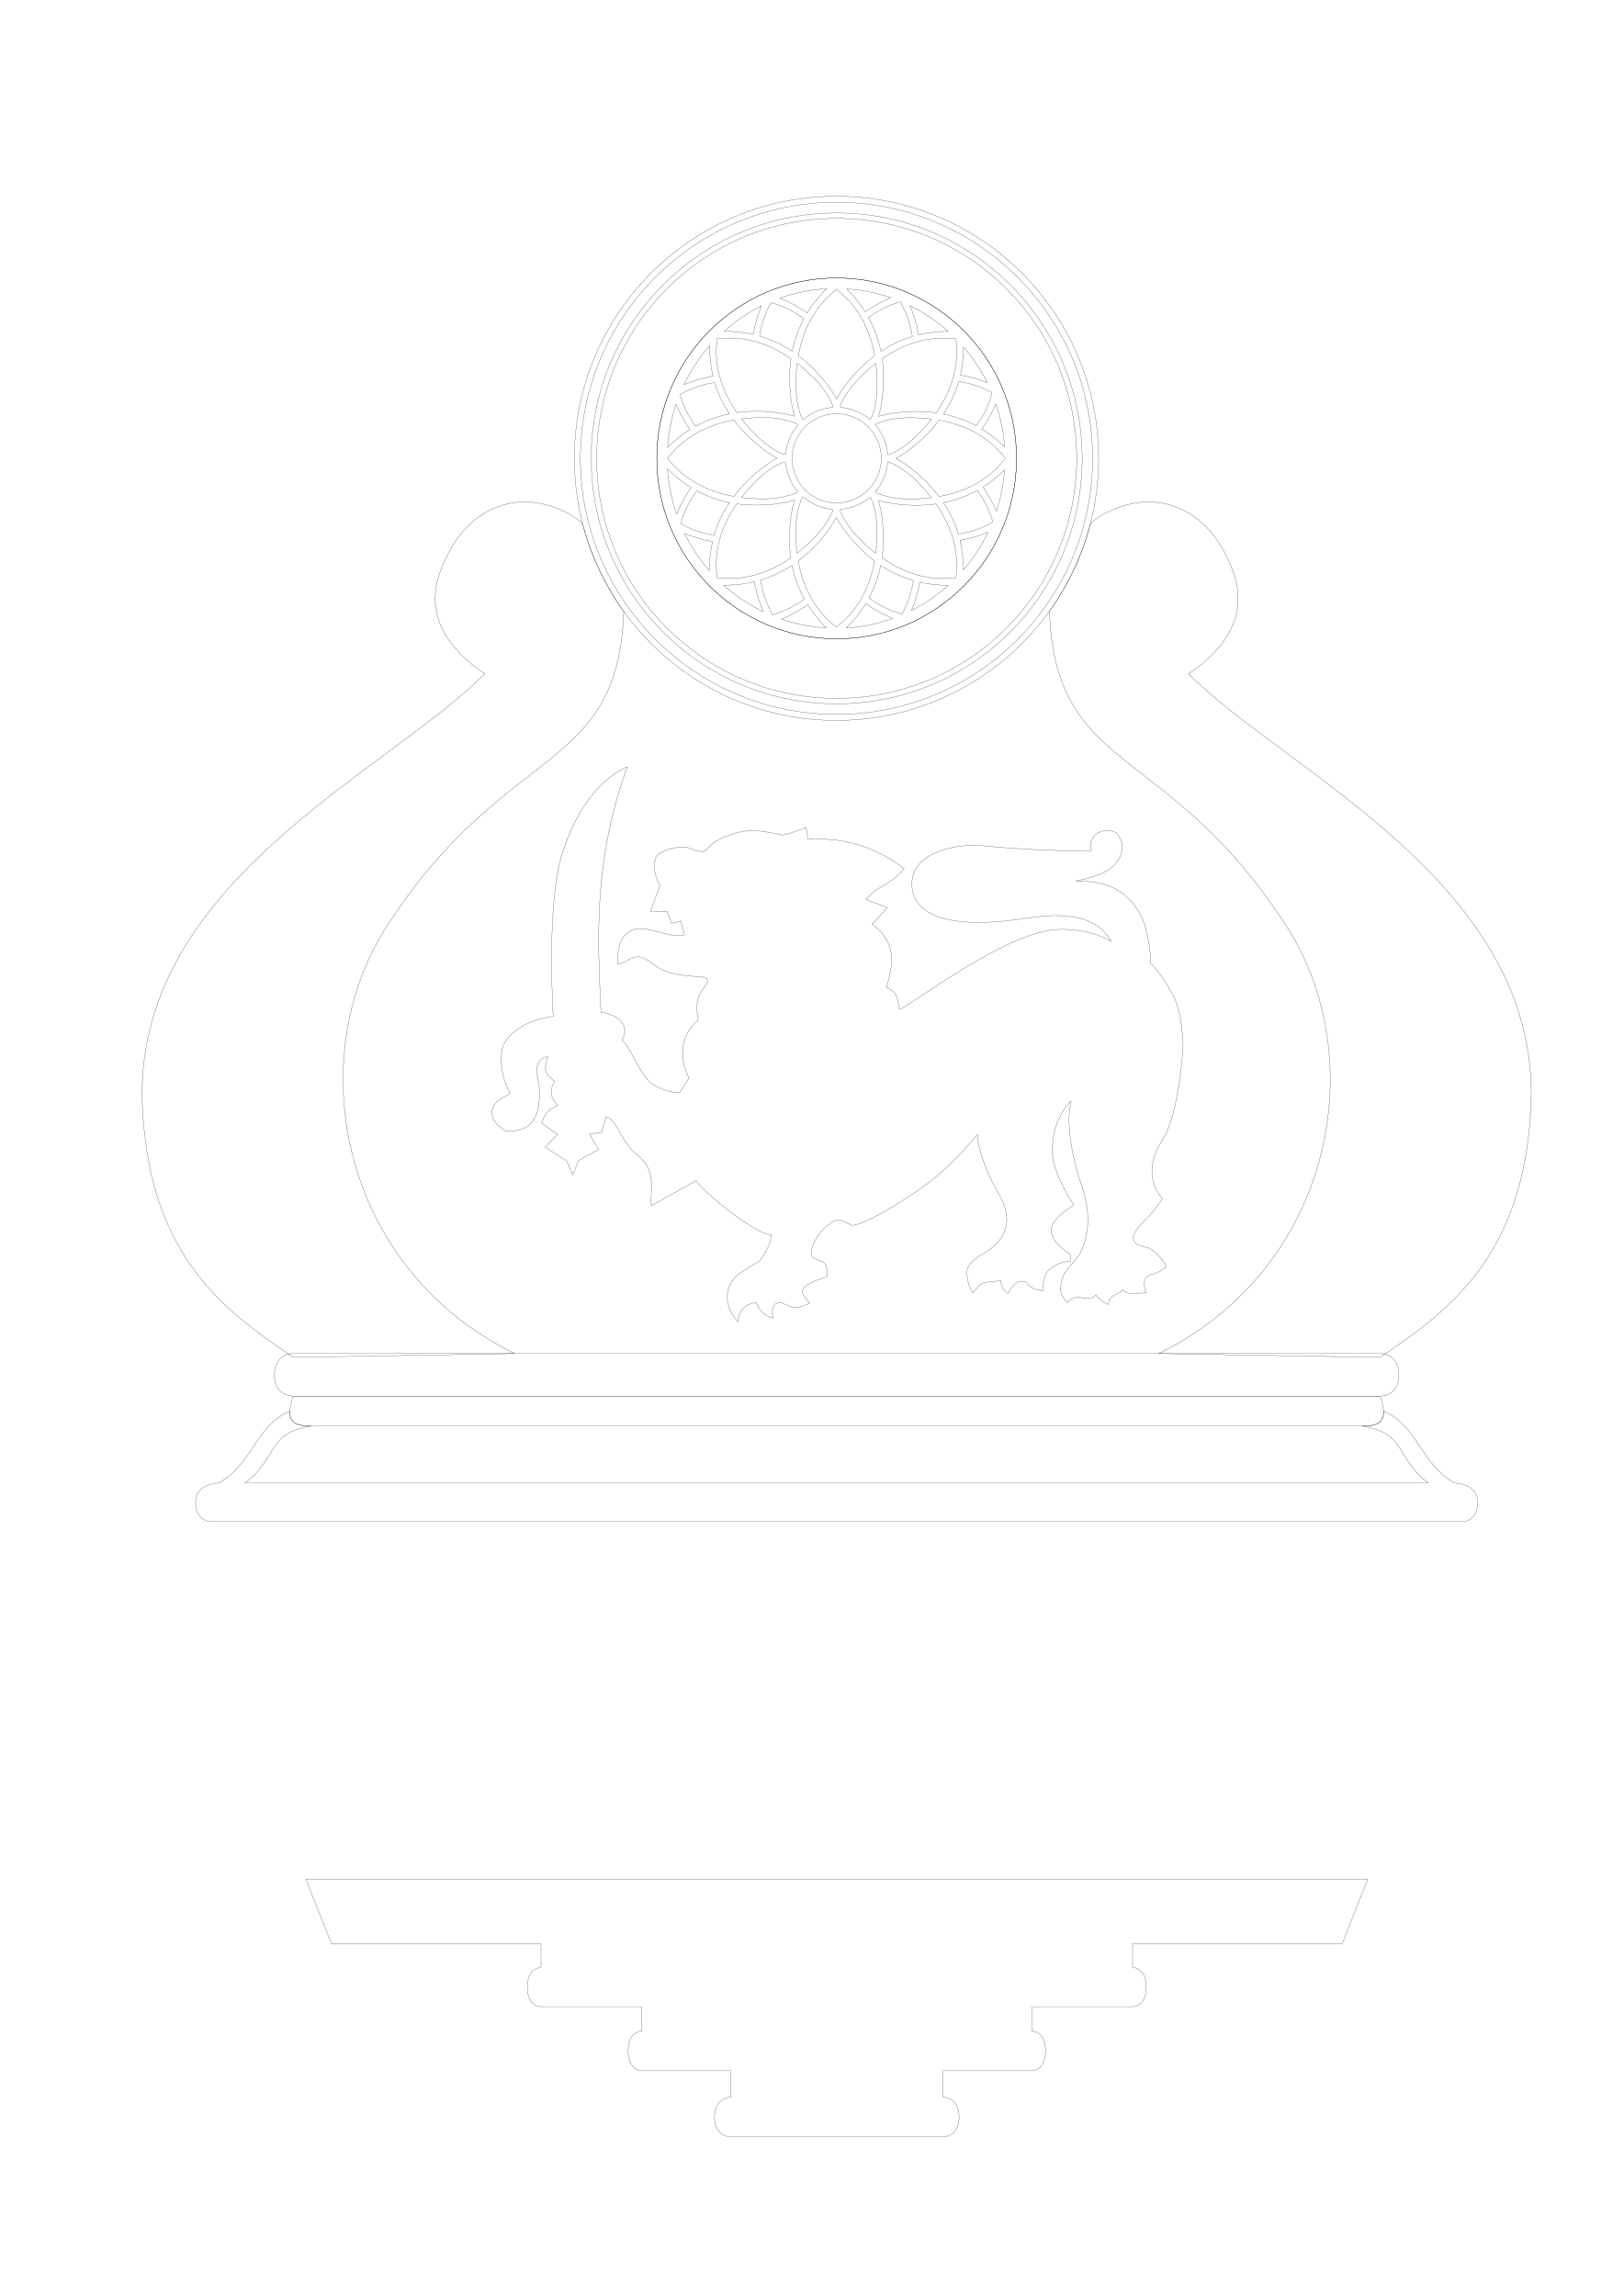
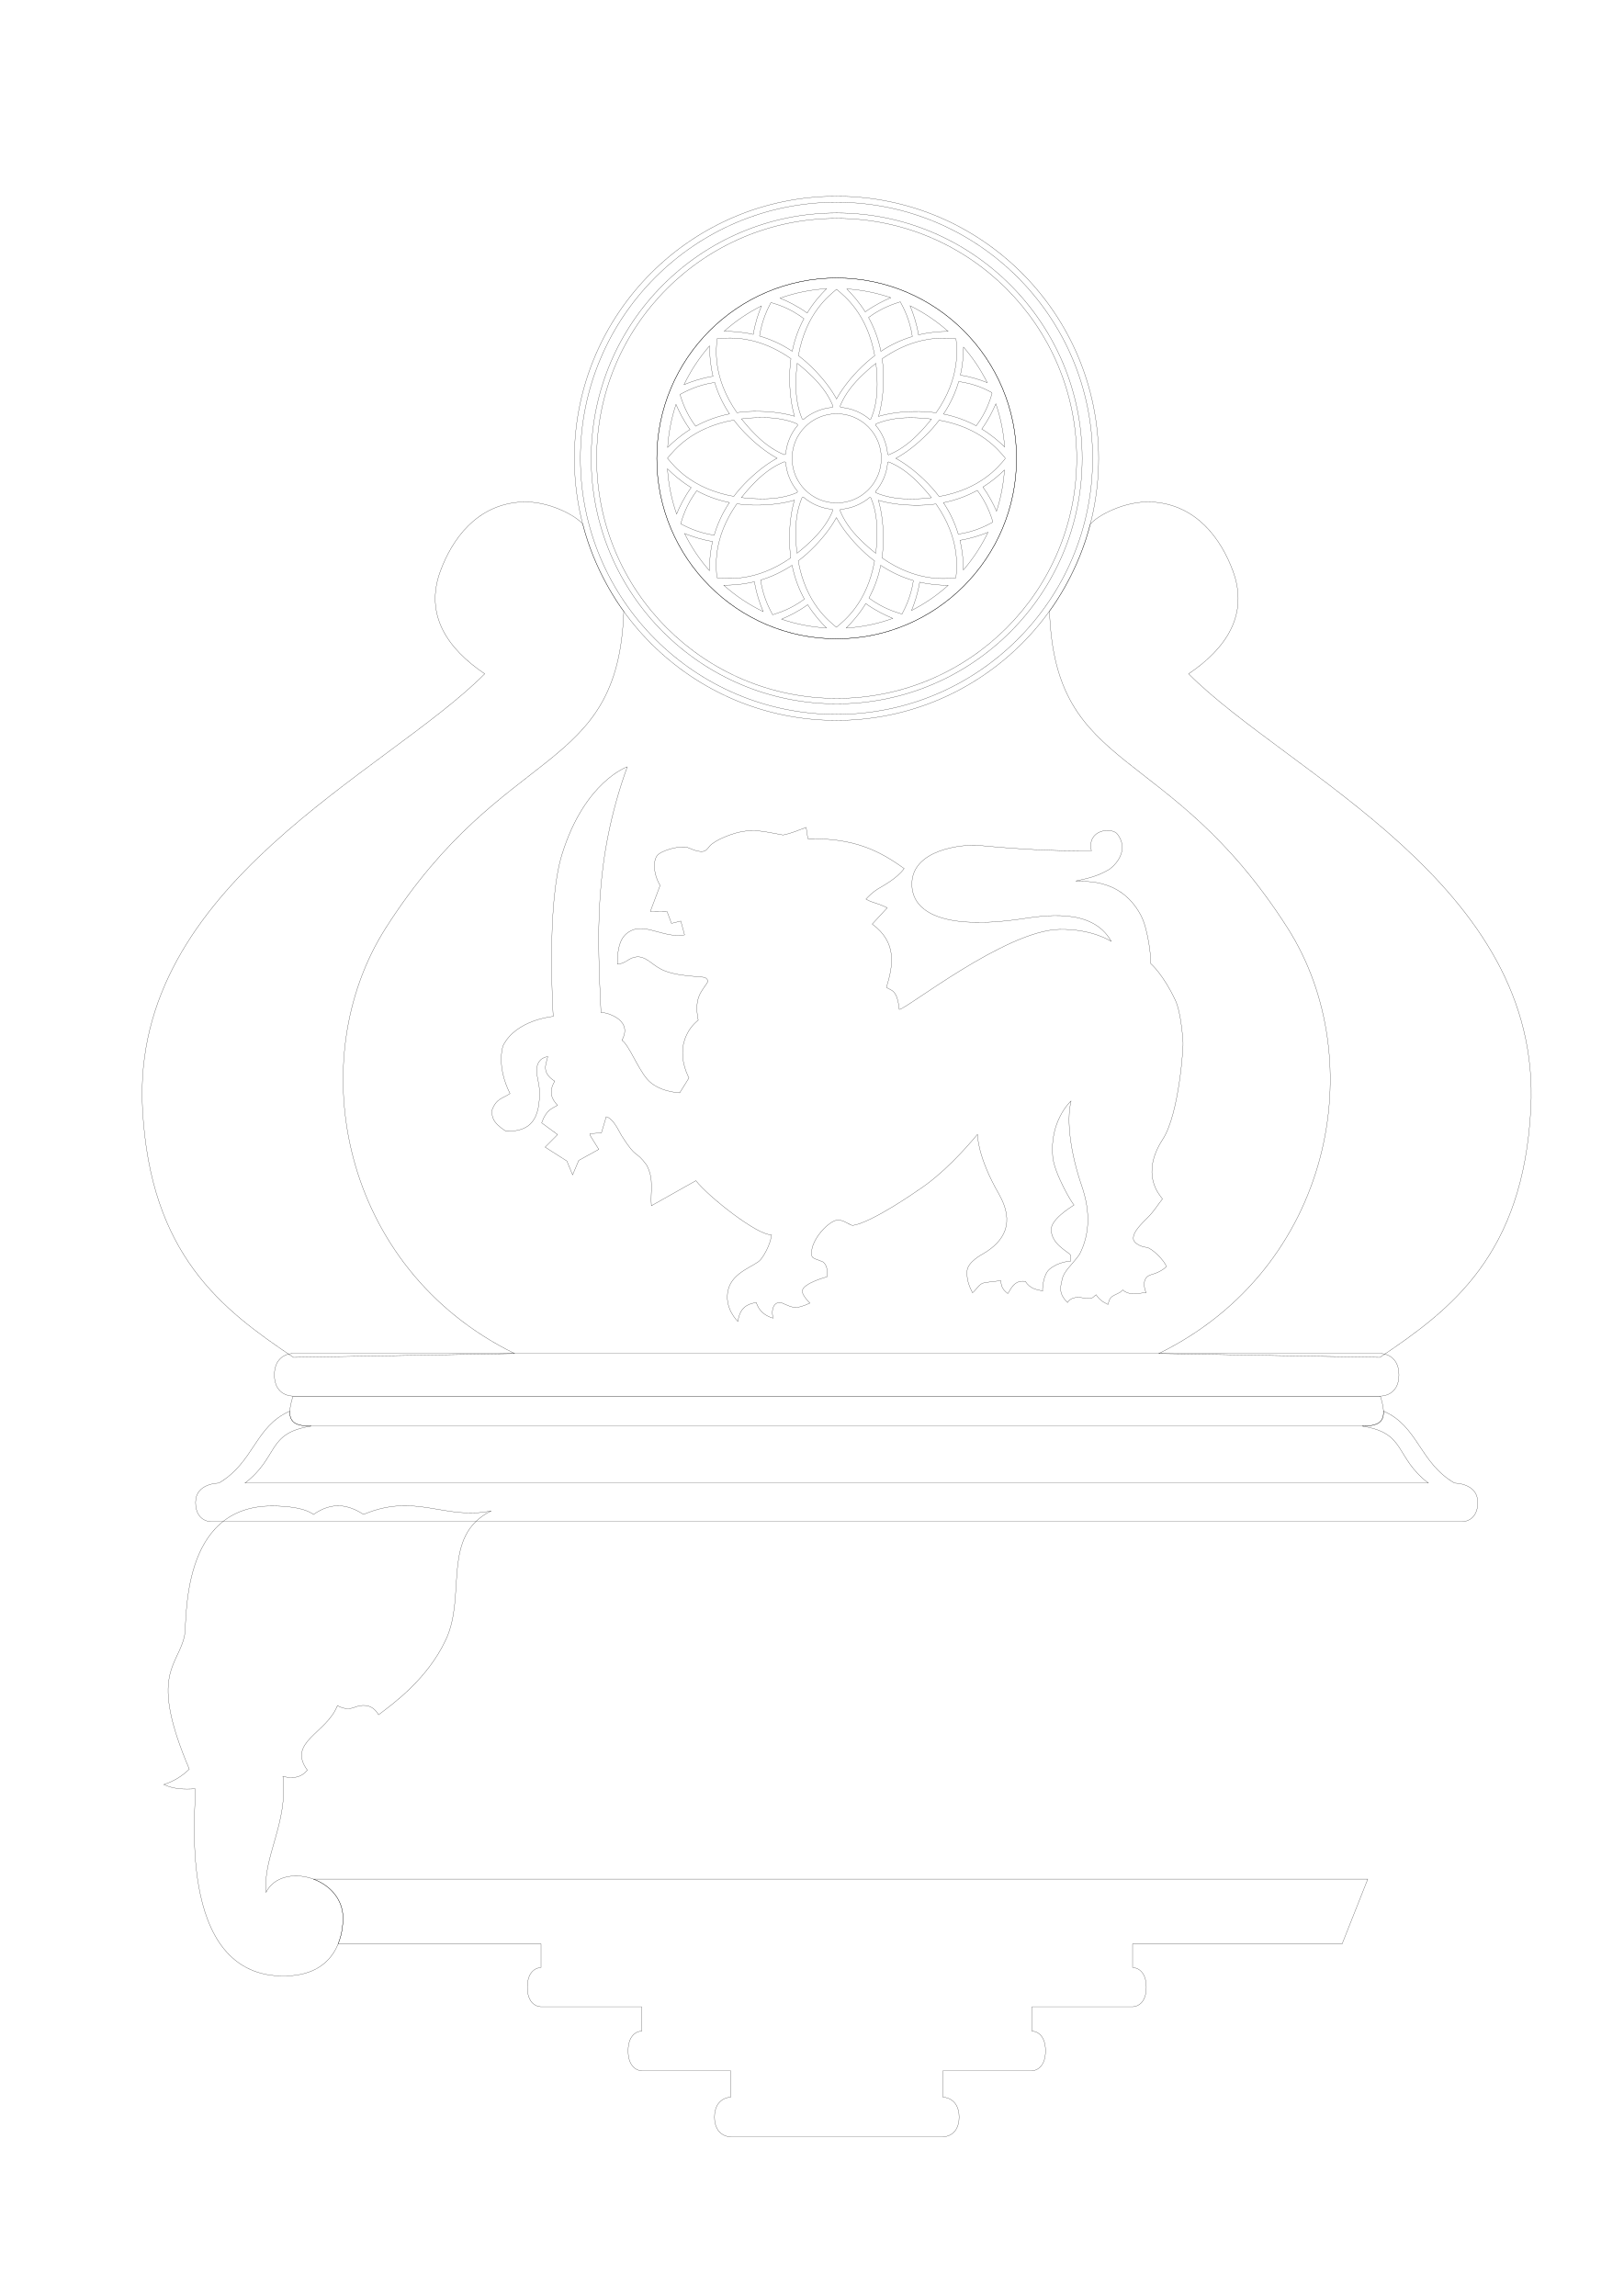
<svg xmlns="http://www.w3.org/2000/svg" width="210mm" height="297mm" viewBox="0 0 744.094 1052.362" id="svg2" version="1.1">
  <defs id="defs4">
    </defs>
  <g id="layer2" style="display:inline">
    <path style="fill:none;stroke:#000000;stroke-width:0.1;stroke-linecap:butt;stroke-linejoin:miter;stroke-miterlimit:4;stroke-opacity:1;stroke-dasharray:none" d="m 287.469,351.469 c 0,0 -19.446,6.58 -29.875,39.969 -7.408,23.715 -4.062,74.438 -4.062,74.438 0,0 -17.071,1.459 -23,13.438 0,0 -3.275,9.028 3.188,21.906 -2.884,2.135 -6.328,2.048 -8.312,7.781 0.131,2.664 -0.156,5.22 6.438,9.5 9.38,0.163 15.33,-3.333 15.406,-17.125 0.147,-4.575 -1.57,-8.273 -1.312,-11.281 0.257,-3.008 1.585,-5.17 5.094,-5.844 -0.742,3.498 -3.117,7.23 3.188,11.312 -3.046,5.129 -1.258,8.26 1.281,11.062 -2.517,1.475 -5.101,1.955 -7.281,8.031 l 7.312,5.375 -5.719,5.75 9.969,6.375 2.625,6.344 2.812,-6.625 9.188,-5.062 -4.094,-6.594 0.062,-0.594 5.25,-0.406 2.188,-7.375 c 2.403,0.538 4.564,3.892 6.969,8.562 7.285,11.521 6.248,6.353 11.531,13.562 3.609,6.628 1.611,12.478 2.188,18.688 l 20.406,-11.5 c 0.042,-0.021 0.021,0.021 0.031,0.031 5.526,7.149 28.279,25.215 34.656,24.75 0,0 -0.571,5.621 -4.938,11.312 -2.371,3.09 -12.985,5.526 -14.969,13.969 -1.996,8.499 4.469,14.469 4.469,14.469 0.94,-6.614 4.503,-8 8.406,-8.688 1.144,3.563 3.629,5.982 7.719,7.188 -1.283,-5.455 1.432,-8.012 4.219,-6.906 4.435,1.76 5.475,3.347 12.656,0 0,0 -3.764,-3.716 -3.5,-5.625 0.498,-3.609 11.344,-6.438 11.344,-6.438 -0.076,-0.779 0.823,-4.709 -1.844,-6.812 -1.695,-0.859 -4.87,-1.504 -5.062,-2.625 -1.535,-6.108 6.781,-15.571 11.312,-16.531 3.303,-0.474 5.992,2.654 7.625,2.375 8.98,-1.534 29.344,-15.844 29.344,-15.844 l -0.094,0 0.094,-0.031 0.094,-0.125 -0.062,0.125 c 11.733,-7.559 22.292,-19.552 27.5,-25.781 l 0.062,0 c -0.005,0.483 0.015,10.282 9.719,27.156 7.688,13.371 2.49,21.877 -7.094,27.5 -0.274,0.161 -7.143,3.736 -7.406,7.844 -0.279,4.355 1.009,7.014 2.469,10.094 1.717,-1.306 3.003,-4.181 5.312,-4.594 2.59,-0.462 7.688,-0.969 7.688,-0.969 0.201,1.625 0.049,3.571 3.188,5.906 1.136,-1.321 2.637,-6.475 8.062,-5.562 2.211,3.412 5.133,3.744 7.906,4.344 -0.203,-0.486 0.176,-7.431 3.094,-9.906 4.275,-3.627 9.595,-3.719 9.688,-3.719 l -0.031,-2.906 c -1.618,-1.768 -8.439,-4.88 -8.844,-11.219 -0.315,-4.938 8.42,-10.219 10.531,-11.688 -0.445,0.297 -9.098,-14.285 -9.812,-22 -1.494,-16.134 7.771,-25.057 8.312,-25.562 l 0.094,-0.031 c -2.31,9.084 -0.146,24.275 4.906,38.969 3.946,11.477 3.747,21.937 -1,31.25 -3.581,5.065 -7.182,7.622 -8,11.5 -0.678,3.234 -1.924,6.339 2.469,10.625 1.133,-1.845 3.424,-2.831 7.094,-2.125 4.865,0.936 4.659,-0.666 6,-1.438 1.217,1.901 2.94,3.318 5.438,4.469 0.678,-2.598 1.033,-3.35 3.125,-4.375 2.95,-1.446 2.052,-0.865 3.625,-2.281 3.422,2.88 7.175,1.335 10.812,1.25 -0.317,-0.08 -2.999,-6.872 2.312,-8.281 4.682,-1.242 6.875,-3.656 6.875,-3.656 -0.555,-2.43 -6.55,-8.578 -9.125,-8.844 -2.974,-0.307 -6.548,-2.271 -5.969,-4.75 0.316,-2.648 3.215,-5.595 6.844,-9.219 2.548,-2.544 4.257,-5.451 6.469,-8.219 -1.354,-1.924 -10.282,-11.24 0.156,-27.375 7.715,-11.925 9.528,-44.066 9.281,-44.312 0,0 -0.734,-13.451 -3.531,-19.406 -5.507,-11.722 -11.069,-16.594 -11.25,-16.75 l -0.062,-0.094 c 0.321,-0.633 -0.808,-15.296 -4.594,-22.281 -9.883,-18.237 -28.048,-14.724 -29.688,-15.531 5.06,-1.045 10.108,-2.199 14.938,-5.094 0.935,-0.389 10.501,-7.678 4.156,-16.312 -2.483,-3.379 -14.197,-2.323 -11.969,7.594 -17.52,0.195 -34.437,-0.834 -51.5,-2.469 -6.995,-0.67 -31.607,1.63 -30.75,18.562 0.701,13.845 18.248,19.769 49.5,15.219 10.089,-1.469 33.07,-5.705 41.844,10.188 l -0.031,0 c 0,0 -8.546,-5.761 -23.688,-5.5 -24.78,0.427 -70.734,37.025 -73.438,36.688 -0.926,-9.059 -3.532,-8.56 -5.875,-10.062 3.162,-10.346 4.938,-20.521 -6.5,-29.062 l 6.875,-7.438 c -5.688,-2.764 -6.5,-2.055 -9.75,-4 1.55,-1.619 3.134,-3.232 5.5,-4.688 1.791,-1.102 8.613,-4.612 12,-9.312 -11.371,-8.233 -23.143,-14.118 -44.125,-13.625 l -0.781,-5.25 c -3.399,1.266 -6.869,2.777 -10.594,3.5 -5.961,-1.015 -10.557,-2.447 -17.125,-1.812 -5.241,0.506 -14.266,4.117 -16.594,7 -0.909,1.126 -1.621,2.323 -3.406,2.375 -2.377,0.069 -4.321,-0.964 -6.875,-1.938 -1.982,-0.756 -9.694,0.618 -13.062,3.188 -2.435,1.857 -2.84,8.195 0.719,14.312 l -4.469,11.875 7.656,0.062 2.031,5.438 4.281,-1.062 1.719,6.344 c -4.104,0.761 -8.104,-0.245 -12.438,-1.438 -4.665,-1.284 -9.476,-2.731 -13.75,0.531 -3.408,2.537 -4.628,7.145 -4.625,14.312 4.427,-0.244 4.877,-3.221 9.625,-3.375 4.754,0.414 6.583,4.435 12.562,6.625 4.258,1.559 9.674,2.203 15.875,2.562 1.287,0.305 2.79,-0.131 3.531,2.031 -2.518,4.51 -6.684,6.844 -4.531,17.844 0,0 -12.743,9.034 -4.25,26.5 l -4.219,6.781 0.062,-0.031 -0.062,0.062 0,-0.031 c 0,0 -9.876,-0.285 -14.969,-6.312 -4.463,-5.282 -8.257,-15.524 -11.531,-17.781 5.695,-10.137 -8.984,-13.172 -9.594,-12.719 -1.54,-34.36 -3.598,-69.254 12.062,-112.594 z" transform="translate(-4.9229925e-6,0)" id="path4142" />
    <path style="fill:none;stroke:#000000;stroke-width:0.1;stroke-miterlimit:4;stroke-opacity:1;stroke-dasharray:none" d="M 134.48,622.151 C 101.714,600.144 68.832,575.247 65.306,508.14 59.903,405.293 176.952,354.346 222.141,308.843 c -17.238,-11.619 -27.698,-27.182 -20.282,-47.204 5.313,-14.344 16.456,-30.363 37.024,-31.557 12.412,-0.721 25.152,6.32 28.216,10.205 5.039,20.428 16.43,36.955 18.76,39.896 -2.559,75.556 -54.535,59.683 -109.019,145.074 -38.66,60.59 -20.716,156.045 59.004,195.133 z" id="path2992" />
    <path style="color:#000000;fill:none;stroke:none;stroke-width:0.1;marker:none;visibility:visible;display:inline;overflow:visible;enable-background:accumulate" id="path3762" d="m 212,255.862 a 45.5,45.5 0 1 1 -91,0 45.5,45.5 0 1 1 91,0 z" transform="translate(-4.9229925e-6,0)" />
    <g transform="translate(943.4758,68.10461)" id="g3764">
      <path style="fill:none;stroke:#000000;stroke-width:0.1;stroke-miterlimit:4;stroke-opacity:1;stroke-dasharray:none" d="m -560.053,29.5 a 112.5,112.5 0 0 0 -112.5,112.5 112.5,112.5 0 0 0 112.5,112.5 112.5,112.5 0 0 0 112.5,-112.5 112.5,112.5 0 0 0 -112.5,-112.5 z m 0,2.5 a 110,110 0 0 1 110,110 110,110 0 0 1 -110,110 110,110 0 0 1 -110,-110 110,110 0 0 1 110,-110 z" id="path3766" />
      <path style="fill:none;stroke:#000000;stroke-width:0.143;stroke-miterlimit:4;stroke-opacity:1;stroke-dasharray:none;display:inline" d="m -560.053,59.311 a 82.428,82.69 0 0 0 -82.428,82.691 82.428,82.69 0 0 0 82.428,82.689 82.428,82.69 0 0 0 82.428,-82.689 82.428,82.69 0 0 0 -82.428,-82.691 z" id="path3768" />
      <path style="fill:none;stroke:#000000;stroke-width:0.1;stroke-miterlimit:4;stroke-opacity:1;stroke-dasharray:none;display:inline" d="m -560.053,59.311 a 82.428,82.69 0 0 0 -82.428,82.691 82.428,82.69 0 0 0 82.428,82.689 82.428,82.69 0 0 0 82.428,-82.689 82.428,82.69 0 0 0 -82.428,-82.691 z m -4.629,4.9 c -2.687,2.7 -5.937,6.328 -8.885,11.148 -4.556,-3.275 -8.93,-5.355 -12.441,-6.805 a 77.433,77.944 0 0 1 21.326,-4.344 z m 9.238,0.092 a 77.433,77.944 0 0 1 20.182,4.039 c -3.338,1.423 -7.429,3.426 -11.699,6.5 -2.831,-4.517 -5.907,-7.948 -8.482,-10.539 z m -4.668,0.193 c 3.533,2.987 14.043,11.03 17.502,30.422 -2.568,1.937 -5.146,4.202 -7.695,6.857 -4.518,4.707 -7.646,9.032 -9.803,12.982 -2.157,-3.963 -5.293,-8.303 -9.83,-13.029 -2.541,-2.647 -5.108,-4.907 -7.668,-6.84 3.464,-19.37 13.963,-27.408 17.494,-30.393 z m 29.219,5.736 c 1.314,2.51 4.317,7.791 5.518,15.908 -4.561,1.368 -9.448,3.483 -14.42,6.791 -1.221,-6.093 -3.283,-11.225 -5.656,-15.523 6.321,-4.669 11.936,-6.321 14.559,-7.176 z m -59.281,0.322 c 1.326,0.415 3.41,1.003 5.967,2.074 2.64,1.105 5.819,2.858 9.154,5.328 -2.247,4.181 -4.196,9.113 -5.367,14.943 -5.171,-3.445 -10.257,-5.615 -14.975,-6.977 1.168,-7.772 3.97,-12.911 5.221,-15.369 z m 63.752,1.482 a 77.433,77.944 0 0 1 17.457,11.74 c -3.721,0.036 -8.365,0.339 -13.584,1.598 -0.883,-5.396 -2.445,-9.865 -3.873,-13.338 z m -68.098,0.076 c -1.376,3.393 -2.894,7.77 -3.756,13.062 -5.14,-1.18 -9.699,-1.437 -13.334,-1.453 a 77.433,77.944 0 0 1 17.09,-11.609 z m -14.062,14.715 c 6.456,0.063 16.274,1.585 27.578,9.467 -0.446,3.185 -0.667,6.609 -0.592,10.289 0.133,6.523 0.98,11.794 2.248,16.113 -4.328,-1.278 -9.614,-2.13 -16.164,-2.264 -3.669,-0.075 -7.083,0.143 -10.26,0.586 -11.246,-16.146 -9.506,-29.254 -9.119,-33.861 1.385,-0.116 3.536,-0.357 6.309,-0.33 z m 96.922,0.049 c 2.772,-0.027 4.924,0.212 6.309,0.328 0.387,4.61 2.13,17.73 -9.137,33.889 -3.185,-0.446 -6.609,-0.667 -10.289,-0.592 -6.523,0.133 -11.794,0.978 -16.113,2.246 1.278,-4.328 2.132,-9.614 2.266,-16.164 0.075,-3.668 -0.143,-7.082 -0.586,-10.258 11.293,-7.866 21.101,-9.386 27.551,-9.449 z m -106.66,3.568 c 0.02,3.772 0.303,8.538 1.598,13.91 -5.367,0.878 -9.816,2.427 -13.281,3.85 a 77.433,77.944 0 0 1 11.684,-17.76 z m 116.402,0.539 a 77.433,77.944 0 0 1 10.873,16.293 c -3.285,-1.292 -7.412,-2.658 -12.324,-3.457 1.126,-4.906 1.413,-9.284 1.451,-12.836 z m -76.223,7.418 c 2.362,1.838 4.779,3.951 7.236,6.4 4.805,4.787 7.567,9.231 9.176,13.271 -0.08,0.183 -0.165,0.368 -0.244,0.551 a 23.449,23.449 0 0 0 -13.285,5.51 c -0.199,-0.08 -0.408,-0.155 -0.609,-0.234 -1.706,-3.988 -2.879,-9.074 -2.867,-15.826 0.006,-3.481 0.221,-6.694 0.594,-9.672 z m 36.064,0.031 c 0.37,2.97 0.584,6.172 0.59,9.641 0.012,6.783 -1.173,11.88 -2.893,15.875 -0.163,0.064 -0.331,0.126 -0.496,0.189 a 23.449,23.449 0 0 0 -13.385,-5.535 c -0.078,-0.177 -0.161,-0.356 -0.238,-0.533 1.613,-4.027 4.381,-8.453 9.164,-13.219 2.465,-2.456 4.889,-4.576 7.258,-6.418 z m 37.941,8.326 c 3.828,0.579 7.147,1.477 9.67,2.477 2.412,0.955 4.177,1.893 5.416,2.529 a 77.433,77.944 0 0 1 0.205,0.463 c -0.867,2.804 -2.507,8.451 -7.252,14.844 -4.193,-2.259 -9.143,-4.218 -14.998,-5.395 3.431,-5.151 5.596,-10.216 6.959,-14.918 z m -111.822,0.424 c 1.367,4.562 3.483,9.448 6.791,14.42 -6.093,1.221 -11.224,3.285 -15.523,5.658 -4.67,-6.322 -6.321,-11.94 -7.176,-14.562 2.509,-1.314 7.791,-4.315 15.908,-5.516 z m 128.848,9.766 a 77.433,77.944 0 0 1 4.023,19.797 c -2.624,-2.549 -6.043,-5.511 -10.469,-8.217 3.01,-4.188 5.012,-8.224 6.445,-11.58 z m -146.574,0.287 c 1.42,3.308 3.407,7.333 6.43,11.531 -4.359,2.731 -7.705,5.691 -10.264,8.211 a 77.433,77.944 0 0 1 3.834,-19.742 z m 73.631,4.293 a 20.449,20.449 0 0 1 20.447,20.449 20.449,20.449 0 0 1 -20.447,20.447 20.449,20.449 0 0 1 -20.449,-20.447 20.449,20.449 0 0 1 20.449,-20.449 z m -33.969,1.764 c 6.783,-0.012 11.878,1.175 15.873,2.895 0.082,0.207 0.16,0.424 0.242,0.629 a 23.449,23.449 0 0 0 -5.502,13.215 c -0.204,0.086 -0.414,0.186 -0.619,0.275 -4.027,-1.613 -8.45,-4.381 -13.217,-9.164 -2.457,-2.466 -4.577,-4.89 -6.42,-7.26 2.97,-0.37 6.173,-0.584 9.643,-0.59 z m 67.754,0.068 c 3.481,0.006 6.694,0.221 9.672,0.594 -1.838,2.362 -3.952,4.777 -6.4,7.234 -4.788,4.805 -9.229,7.573 -13.27,9.182 -0.143,-0.062 -0.286,-0.128 -0.43,-0.193 a 23.449,23.449 0 0 0 -5.58,-13.475 c 0.06,-0.159 0.12,-0.318 0.182,-0.475 3.988,-1.707 9.074,-2.879 15.826,-2.867 z m -80.914,1.057 c 1.937,2.569 4.203,5.145 6.859,7.695 4.707,4.518 9.034,7.646 12.984,9.803 -3.963,2.157 -8.307,5.291 -13.033,9.828 -2.648,2.542 -4.905,5.11 -6.838,7.67 -19.369,-3.465 -27.408,-13.965 -30.393,-17.496 2.986,-3.533 11.031,-14.04 30.42,-17.5 z m 94.102,0.072 c 18.976,3.395 27.042,13.501 30.17,17.232 a 77.433,77.944 0 0 1 0.01,0.279 77.433,77.944 0 0 1 -0.012,0.252 c -3.131,3.735 -11.205,13.844 -30.197,17.232 -1.937,-2.568 -4.203,-5.144 -6.859,-7.693 -4.707,-4.518 -9.032,-7.648 -12.982,-9.805 3.963,-2.157 8.307,-5.291 13.033,-9.828 2.648,-2.542 4.905,-5.11 6.838,-7.67 z m -70.943,19.045 c 0.203,0.089 0.411,0.185 0.613,0.271 a 23.449,23.449 0 0 0 5.438,13.291 c -0.075,0.19 -0.148,0.388 -0.223,0.578 -3.988,1.707 -9.074,2.879 -15.826,2.867 -3.481,-0.006 -6.694,-0.221 -9.672,-0.594 1.838,-2.362 3.951,-4.779 6.4,-7.236 4.787,-4.804 9.229,-7.569 13.27,-9.178 z m 47.762,0.062 c 4.027,1.613 8.452,4.379 13.219,9.162 2.457,2.466 4.575,4.892 6.418,7.262 -2.97,0.37 -6.173,0.584 -9.643,0.59 -6.783,0.012 -11.878,-1.175 -15.873,-2.895 -0.058,-0.148 -0.116,-0.299 -0.174,-0.449 a 23.449,23.449 0 0 0 5.633,-13.484 c 0.14,-0.063 0.281,-0.125 0.42,-0.186 z m -101.338,3.17 c 2.671,2.632 6.209,5.759 10.863,8.605 -3.178,4.422 -5.229,8.67 -6.674,12.129 a 77.433,77.944 0 0 1 -4.189,-20.734 z m 154.436,0.547 a 77.433,77.944 0 0 1 -3.629,18.914 c -1.407,-3.223 -3.355,-7.083 -6.242,-11.094 4.131,-2.588 7.364,-5.389 9.871,-7.82 z m -12.436,9.33 c 4.552,6.163 6.221,11.609 7.094,14.311 a 77.433,77.944 0 0 1 -0.131,0.361 c -2.574,1.356 -7.76,4.231 -15.697,5.404 -1.367,-4.562 -3.483,-9.448 -6.791,-14.42 6.094,-1.221 11.226,-3.283 15.525,-5.656 z m -128.594,0.188 c 4.192,2.258 9.142,4.218 14.996,5.395 -3.445,5.172 -5.613,10.258 -6.975,14.977 -7.772,-1.168 -12.911,-3.97 -15.369,-5.221 0.846,-2.703 2.457,-8.562 7.348,-15.15 z m 48.867,2.9 a 23.449,23.449 0 0 0 13.311,5.598 c 0.074,0.168 0.152,0.337 0.225,0.504 -1.613,4.027 -4.379,8.452 -9.162,13.219 -2.466,2.457 -4.89,4.577 -7.26,6.42 -0.37,-2.97 -0.584,-6.173 -0.59,-9.643 -0.012,-6.782 1.173,-11.878 2.893,-15.873 0.193,-0.076 0.392,-0.149 0.584,-0.225 z m 30.461,0.102 c 0.148,0.057 0.297,0.112 0.443,0.17 1.707,3.988 2.881,9.073 2.869,15.826 -0.006,3.481 -0.221,6.694 -0.594,9.672 -2.362,-1.838 -4.778,-3.953 -7.236,-6.402 -4.805,-4.787 -7.569,-9.229 -9.178,-13.27 0.071,-0.162 0.145,-0.327 0.217,-0.49 a 23.449,23.449 0 0 0 13.479,-5.506 z m -34.533,1.322 c -1.278,4.328 -2.132,9.614 -2.266,16.164 -0.075,3.669 0.143,7.083 0.586,10.26 -16.146,11.245 -29.252,9.504 -33.859,9.117 -0.387,-4.61 -2.13,-17.727 9.135,-33.885 3.186,0.446 6.61,0.667 10.291,0.592 6.523,-0.133 11.794,-0.98 16.113,-2.248 z m 38.457,0.051 c 4.328,1.278 9.614,2.13 16.164,2.264 3.669,0.075 7.083,-0.143 10.26,-0.586 11.246,16.146 9.506,29.254 9.119,33.861 -4.61,0.387 -17.729,2.129 -33.887,-9.137 0.446,-3.185 0.667,-6.609 0.592,-10.289 -0.133,-6.523 -0.98,-11.794 -2.248,-16.113 z m -19.24,7.939 c 2.157,3.964 5.293,8.303 9.83,13.029 2.542,2.648 5.11,4.907 7.67,6.84 -3.465,19.37 -13.965,27.408 -17.496,30.393 -3.533,-2.987 -14.043,-11.03 -17.502,-30.422 2.568,-1.937 5.146,-4.202 7.695,-6.857 4.518,-4.707 7.646,-9.032 9.803,-12.982 z m 69.482,6.721 a 77.433,77.944 0 0 1 -11.273,17.277 c -0.035,-3.723 -0.336,-8.373 -1.596,-13.598 5.153,-0.843 9.464,-2.306 12.869,-3.68 z m -139.061,0.553 c 3.363,1.351 7.661,2.821 12.838,3.664 -1.184,5.156 -1.439,9.725 -1.453,13.365 a 77.433,77.944 0 0 1 -11.385,-17.029 z m 49.266,14.553 c 1.221,6.093 3.283,11.225 5.656,15.523 -6.321,4.668 -11.936,6.322 -14.559,7.176 -1.314,-2.51 -4.317,-7.791 -5.518,-15.908 4.561,-1.368 9.448,-3.483 14.42,-6.791 z m 40.625,0.031 c 5.171,3.445 10.257,5.615 14.975,6.977 -1.168,7.772 -3.97,12.911 -5.221,15.369 -2.703,-0.846 -8.56,-2.458 -15.148,-7.348 2.259,-4.193 4.218,-9.143 5.395,-14.998 z m -57.871,7.525 c 0.913,5.579 2.551,10.173 4.018,13.691 a 77.433,77.944 0 0 1 -18.08,-12.09 c 3.794,-0.014 8.618,-0.288 14.062,-1.602 z m 75.727,0.199 c 5.012,1.151 9.472,1.425 13.062,1.453 a 77.433,77.944 0 0 1 -16.781,11.518 c 1.366,-3.381 2.864,-7.725 3.719,-12.971 z m -24.709,9.816 c 4.539,3.262 8.896,5.338 12.4,6.787 a 77.433,77.944 0 0 1 -21.371,4.447 c 2.703,-2.708 5.992,-6.364 8.971,-11.234 z m -26.605,0.518 c 2.875,4.588 6.004,8.057 8.604,10.66 a 77.433,77.944 0 0 1 -20.6,-4.033 c 3.389,-1.429 7.599,-3.461 11.996,-6.627 z" id="path3770" />
      <path style="fill:none;stroke:#000000;stroke-width:0.1;stroke-miterlimit:4;stroke-opacity:1;stroke-dasharray:none" d="M -560.129,21.842 A 120.12,120.12 0 0 0 -680.25,141.963 120.12,120.12 0 0 0 -560.129,262.082 120.12,120.12 0 0 0 -440.01,141.963 120.12,120.12 0 0 0 -560.129,21.842 z m 0,2.75 A 117.37,117.37 0 0 1 -442.76,141.963 117.37,117.37 0 0 1 -560.129,259.332 117.37,117.37 0 0 1 -677.5,141.963 117.37,117.37 0 0 1 -560.129,24.592 z" id="path3772" />
    </g>
    <path id="path3812" d="m 632.363,622.151 c 32.767,-22.007 65.648,-46.904 69.174,-114.011 5.403,-102.847 -111.645,-153.794 -156.834,-199.297 17.238,-11.619 27.698,-27.182 20.282,-47.204 -5.313,-14.344 -16.456,-30.363 -37.024,-31.557 -12.412,-0.721 -25.285,6.353 -28.349,10.238 -4.995,20.296 -16.325,36.839 -18.655,39.78 2.559,75.556 54.563,59.766 109.047,145.157 38.66,60.59 20.716,156.045 -59.004,195.133 z" style="fill:none;stroke:#000000;stroke-width:0.1;stroke-miterlimit:4;stroke-opacity:1;stroke-dasharray:none" />
    <path style="fill:none;stroke:#000000;stroke-width:0.1;stroke-linecap:butt;stroke-linejoin:miter;stroke-miterlimit:4;stroke-opacity:1;stroke-dasharray:none" d="m 134,620.375 c 0,0 -8.25,0.049 -8.25,9.812 0,9.764 8.25,9.688 8.25,9.688 l 498.844,0 c 0,0 8.25,0.076 8.25,-9.688 0,-9.764 -8.25,-9.812 -8.25,-9.812 L 134,620.375 z" transform="translate(-4.9229925e-6,0)" id="path3005" />
    <path style="fill:none;stroke:#000000;stroke-width:0.1;stroke-linecap:butt;stroke-linejoin:miter;stroke-miterlimit:4;stroke-opacity:1;stroke-dasharray:none" d="m 134.281,639.875 c -3.263,10.535 -1.37,13.813 8.562,13.812 l 481.156,0 c 9.932,2e-5 11.825,-3.278 8.562,-13.812 l -8.562,0 -481.156,0 -8.562,0 z" id="path3783" />
    <path style="fill:none;stroke:#000000;stroke-width:0.1;stroke-linecap:butt;stroke-linejoin:miter;stroke-miterlimit:4;stroke-opacity:1;stroke-dasharray:none;display:inline" d="m 132.844,646.781 c -15.984,6.891 -16.382,23.531 -32.594,33 l -0.031,0 c -0.009,0.005 -0.023,-0.005 -0.031,0 0,0 -10.562,0.003 -10.562,8.844 0,8.841 7.031,8.844 7.031,8.844 l 573.531,0 c 0,0 7.031,-0.003 7.031,-8.844 0,-8.841 -10.562,-8.844 -10.562,-8.844 l -0.062,0 c -16.212,-9.469 -16.61,-26.109 -32.594,-33 0.034,0.756 0.016,1.479 -0.094,2.094 -0.126,0.706 -0.361,1.31 -0.688,1.844 -0.327,0.534 -0.743,0.998 -1.281,1.375 -0.539,0.377 -1.176,0.67 -1.938,0.906 -1.428,0.443 -3.355,0.632 -5.625,0.656 l -0.062,0.031 c 20.365,3.127 14.65,14.083 30.281,26.094 l -542.344,0 c 15.632,-12.011 9.916,-22.967 30.281,-26.094 l -0.062,-0.031 c -2.27,-0.024 -4.197,-0.214 -5.625,-0.656 -0.762,-0.236 -1.399,-0.529 -1.938,-0.906 -0.539,-0.377 -0.955,-0.841 -1.281,-1.375 -0.327,-0.534 -0.561,-1.137 -0.688,-1.844 -0.11,-0.615 -0.128,-1.337 -0.094,-2.094 z" transform="translate(-4.9229925e-6,0)" id="path3817" />
-     <path style="fill:none;stroke:#000000;stroke-width:0.1;stroke-linecap:butt;stroke-linejoin:miter;stroke-miterlimit:4;stroke-opacity:1;stroke-dasharray:none;display:inline" d="M 140.156 861.281 L 151.906 890.969 L 247.938 890.969 L 247.938 901.781 C 247.938 901.781 241.656 901.746 241.656 910.844 C 241.656 919.942 247.938 919.781 247.938 919.781 L 294.031 919.781 L 294.156 930.906 C 294.156 930.906 287.844 930.829 287.844 940 C 287.844 949.171 294.156 949.188 294.156 949.188 L 334.938 949.188 L 334.938 961.188 C 334.938 961.188 327.438 961.256 327.438 970.375 C 327.438 979.494 334.938 979.469 334.938 979.469 L 383.438 979.469 L 383.531 979.469 L 432.031 979.469 C 432.031 979.469 439.531 979.494 439.531 970.375 C 439.531 961.256 432.031 961.188 432.031 961.188 L 432.031 949.188 L 472.812 949.188 C 472.812 949.188 479.125 949.171 479.125 940 C 479.125 930.829 472.812 930.906 472.812 930.906 L 472.938 919.781 L 519.031 919.781 C 519.031 919.781 525.312 919.942 525.312 910.844 C 525.312 901.746 519.031 901.781 519.031 901.781 L 519.031 890.969 L 615.062 890.969 L 626.812 861.281 L 383.531 861.281 L 383.438 861.281 L 140.156 861.281 z " transform="translate(-4.9229925e-6,0)" id="path3033" />
+     <path style="fill:none;stroke:#000000;stroke-width:0.1;stroke-linecap:butt;stroke-linejoin:miter;stroke-miterlimit:4;stroke-opacity:1;stroke-dasharray:none;display:inline" d="M 143.625 861.281 C 151.135 864.035 157.491 870.571 157.188 879.844 C 157.14 881.292 156.991 885.976 154.969 890.969 L 247.938 890.969 L 247.938 901.781 C 247.938 901.781 241.656 901.746 241.656 910.844 C 241.656 919.942 247.938 919.781 247.938 919.781 L 294.031 919.781 L 294.156 930.906 C 294.156 930.906 287.844 930.829 287.844 940 C 287.844 949.171 294.156 949.188 294.156 949.188 L 334.938 949.188 L 334.938 961.188 C 334.938 961.188 327.438 961.256 327.438 970.375 C 327.438 979.494 334.938 979.469 334.938 979.469 L 383.438 979.469 L 383.531 979.469 L 432.031 979.469 C 432.031 979.469 439.531 979.494 439.531 970.375 C 439.531 961.256 432.031 961.188 432.031 961.188 L 432.031 949.188 L 472.812 949.188 C 472.812 949.188 479.125 949.171 479.125 940 C 479.125 930.829 472.812 930.906 472.812 930.906 L 472.938 919.781 L 519.031 919.781 C 519.031 919.781 525.312 919.942 525.312 910.844 C 525.312 901.746 519.031 901.781 519.031 901.781 L 519.031 890.969 L 615.062 890.969 L 626.812 861.281 L 383.531 861.281 L 383.438 861.281 L 143.625 861.281 z " transform="translate(-4.9229925e-6,0)" id="path3033" />
+     <path id="path3826" d="M 131.246,905.69 C 78.708,907.171 90.568,823.132 89.445,819.874 c -4.942,0.363 -9.811,0.209 -14.402,-1.941 4.681,-1.483 8.506,-3.926 11.715,-7.059 -18.691,-43.924 -5.213,-46.927 -2.193,-61.155 1.338,-6.304 -2.389,-59.767 40.473,-59.46 14.994,0.108 18.588,3.916 18.588,3.916 8.75,-6.147 16.113,-4.451 22.987,-0.051 23.873,-10.153 37.509,2.877 58.513,-1.637 -23.167,11.498 -11.227,38.525 -20.771,59.001 -8.577,18.401 -24.675,29.728 -30.869,34.475 -2.485,-4.244 -6.043,-5.013 -10.234,-3.727 -2.965,1.372 -5.836,1.133 -8.625,-0.5 -4.857,12.707 -23.211,16.74 -13.773,29.609 -2.675,3.278 -6.449,4.137 -11.207,2.832 2.479,21.42 -9.29,36.987 -7.727,53.176 7.169,-14.421 35.896,-7.003 35.258,12.481 -0.113,3.44 -0.724,25.144 -25.93,25.855 z" style="fill:none;stroke:#000000;stroke-width:0.1;stroke-linecap:butt;stroke-linejoin:miter;stroke-miterlimit:4;stroke-opacity:1;stroke-dasharray:none" />
  </g>
</svg>
